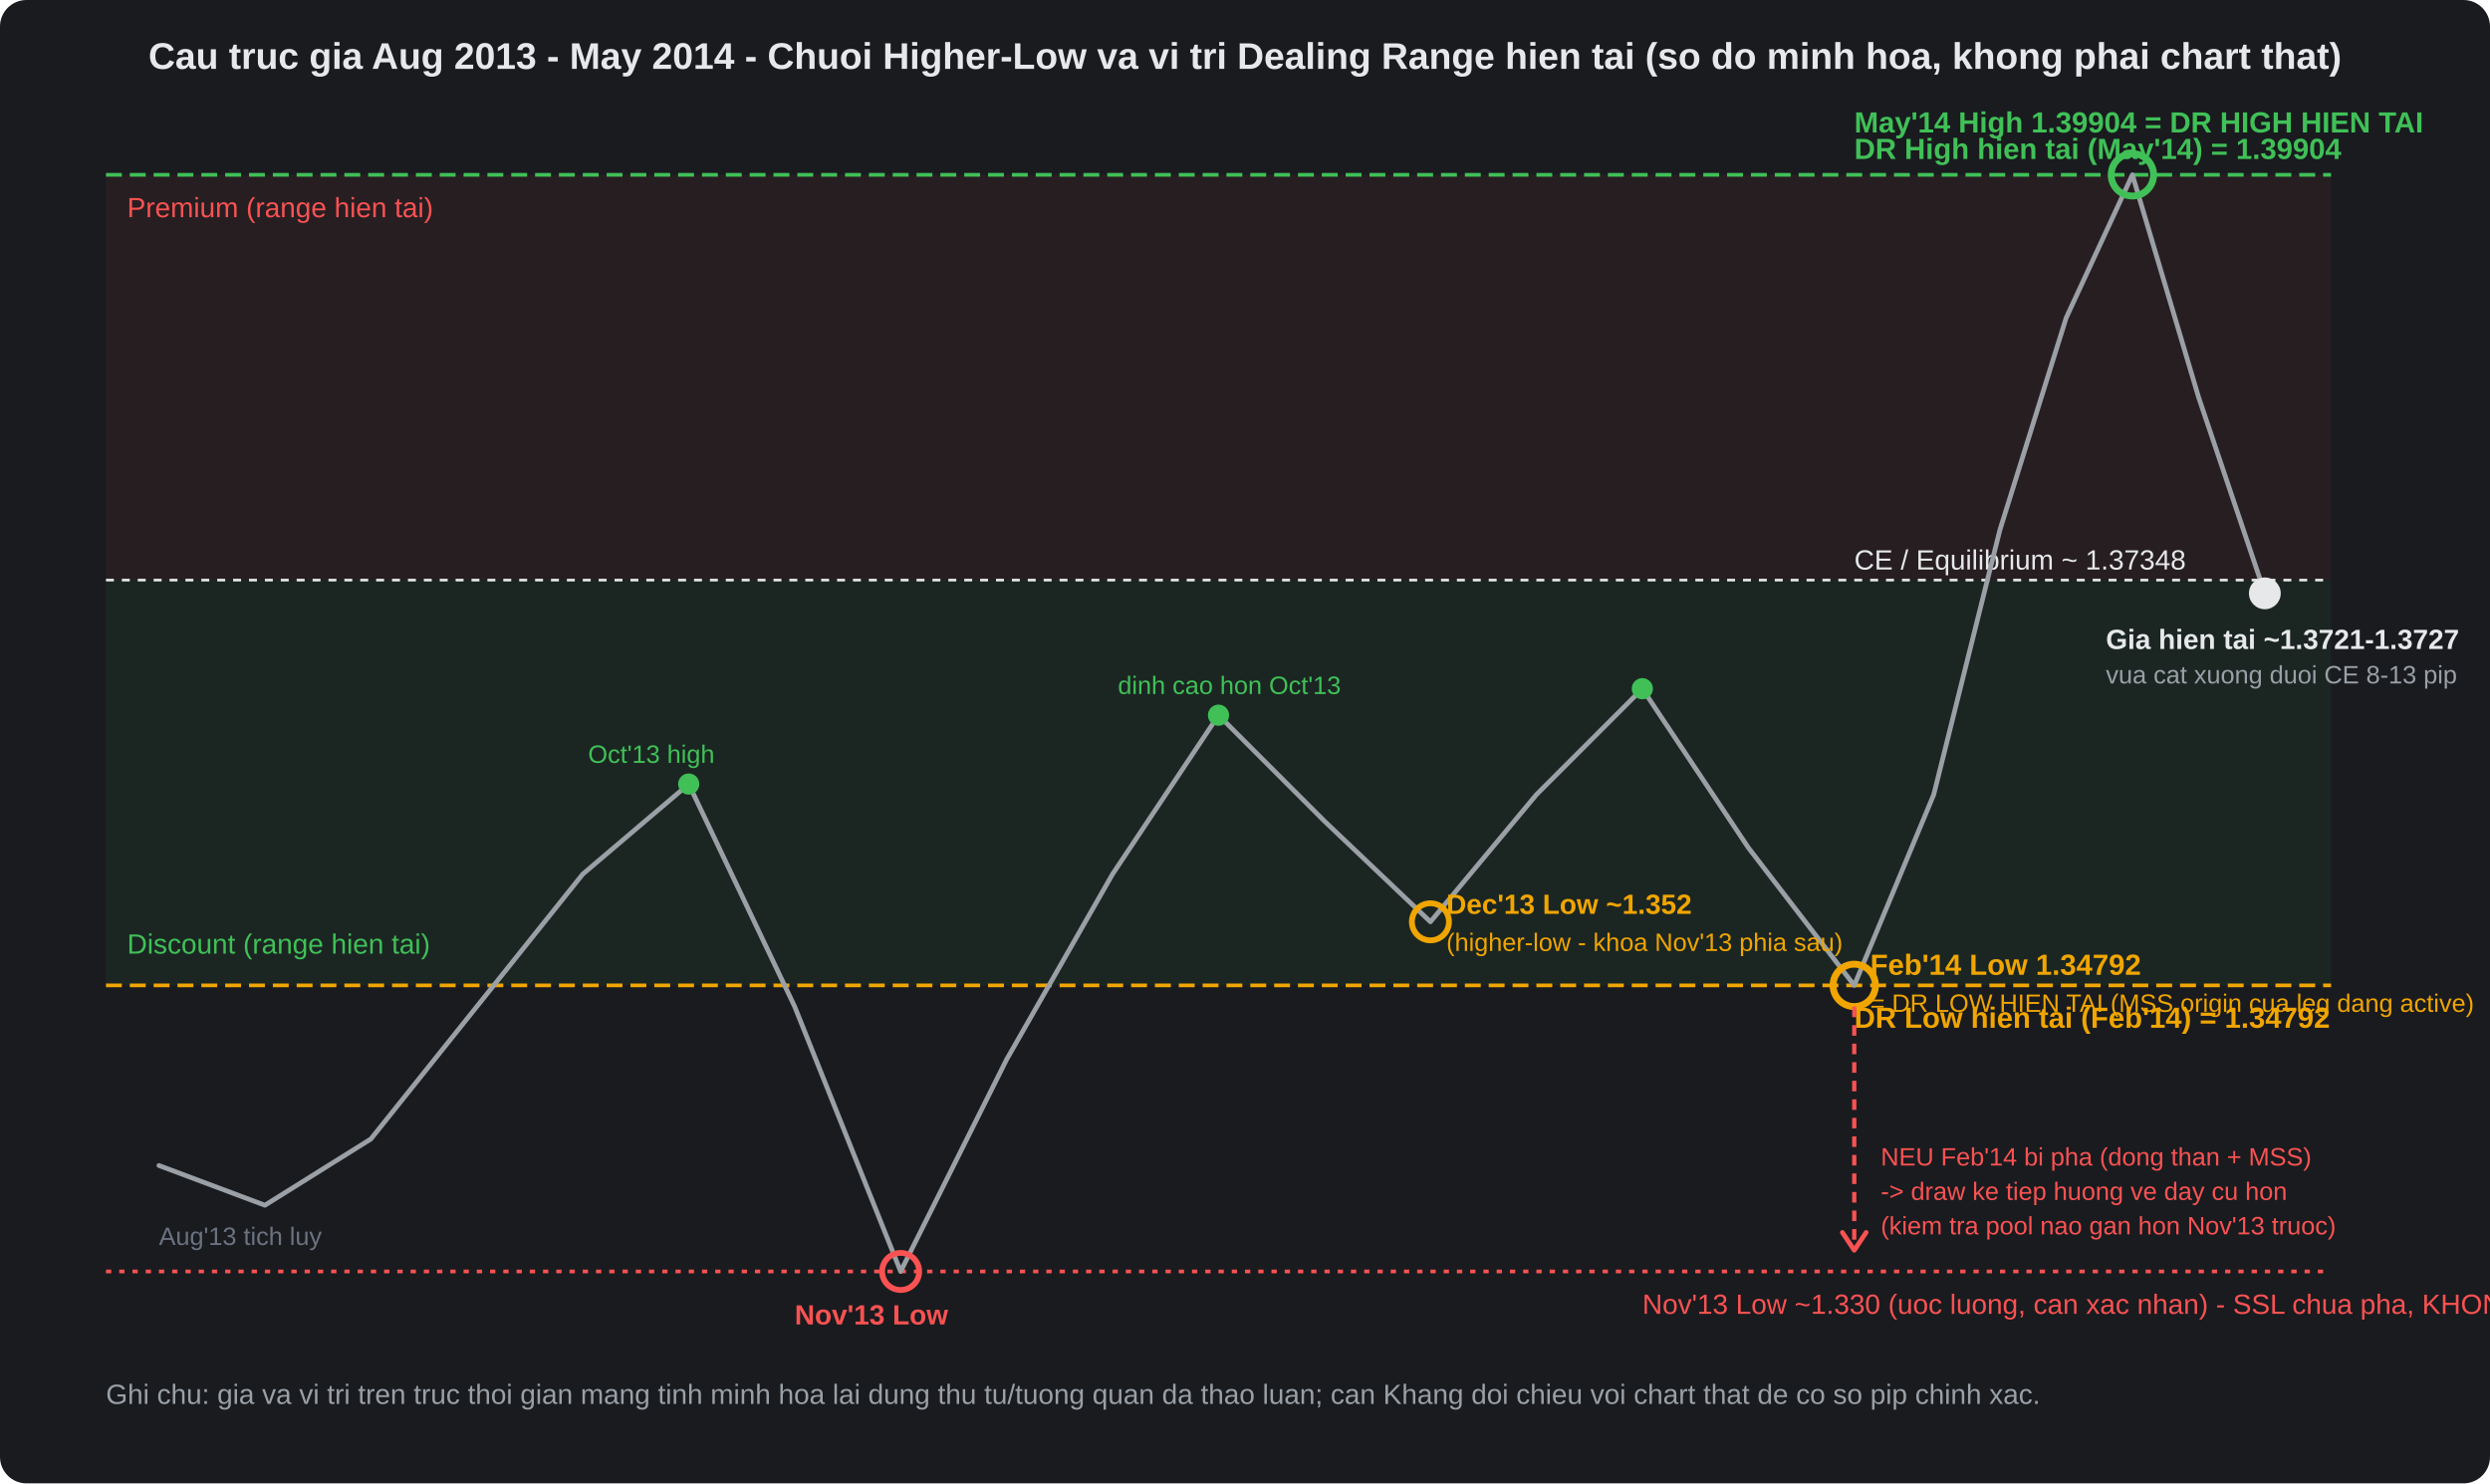
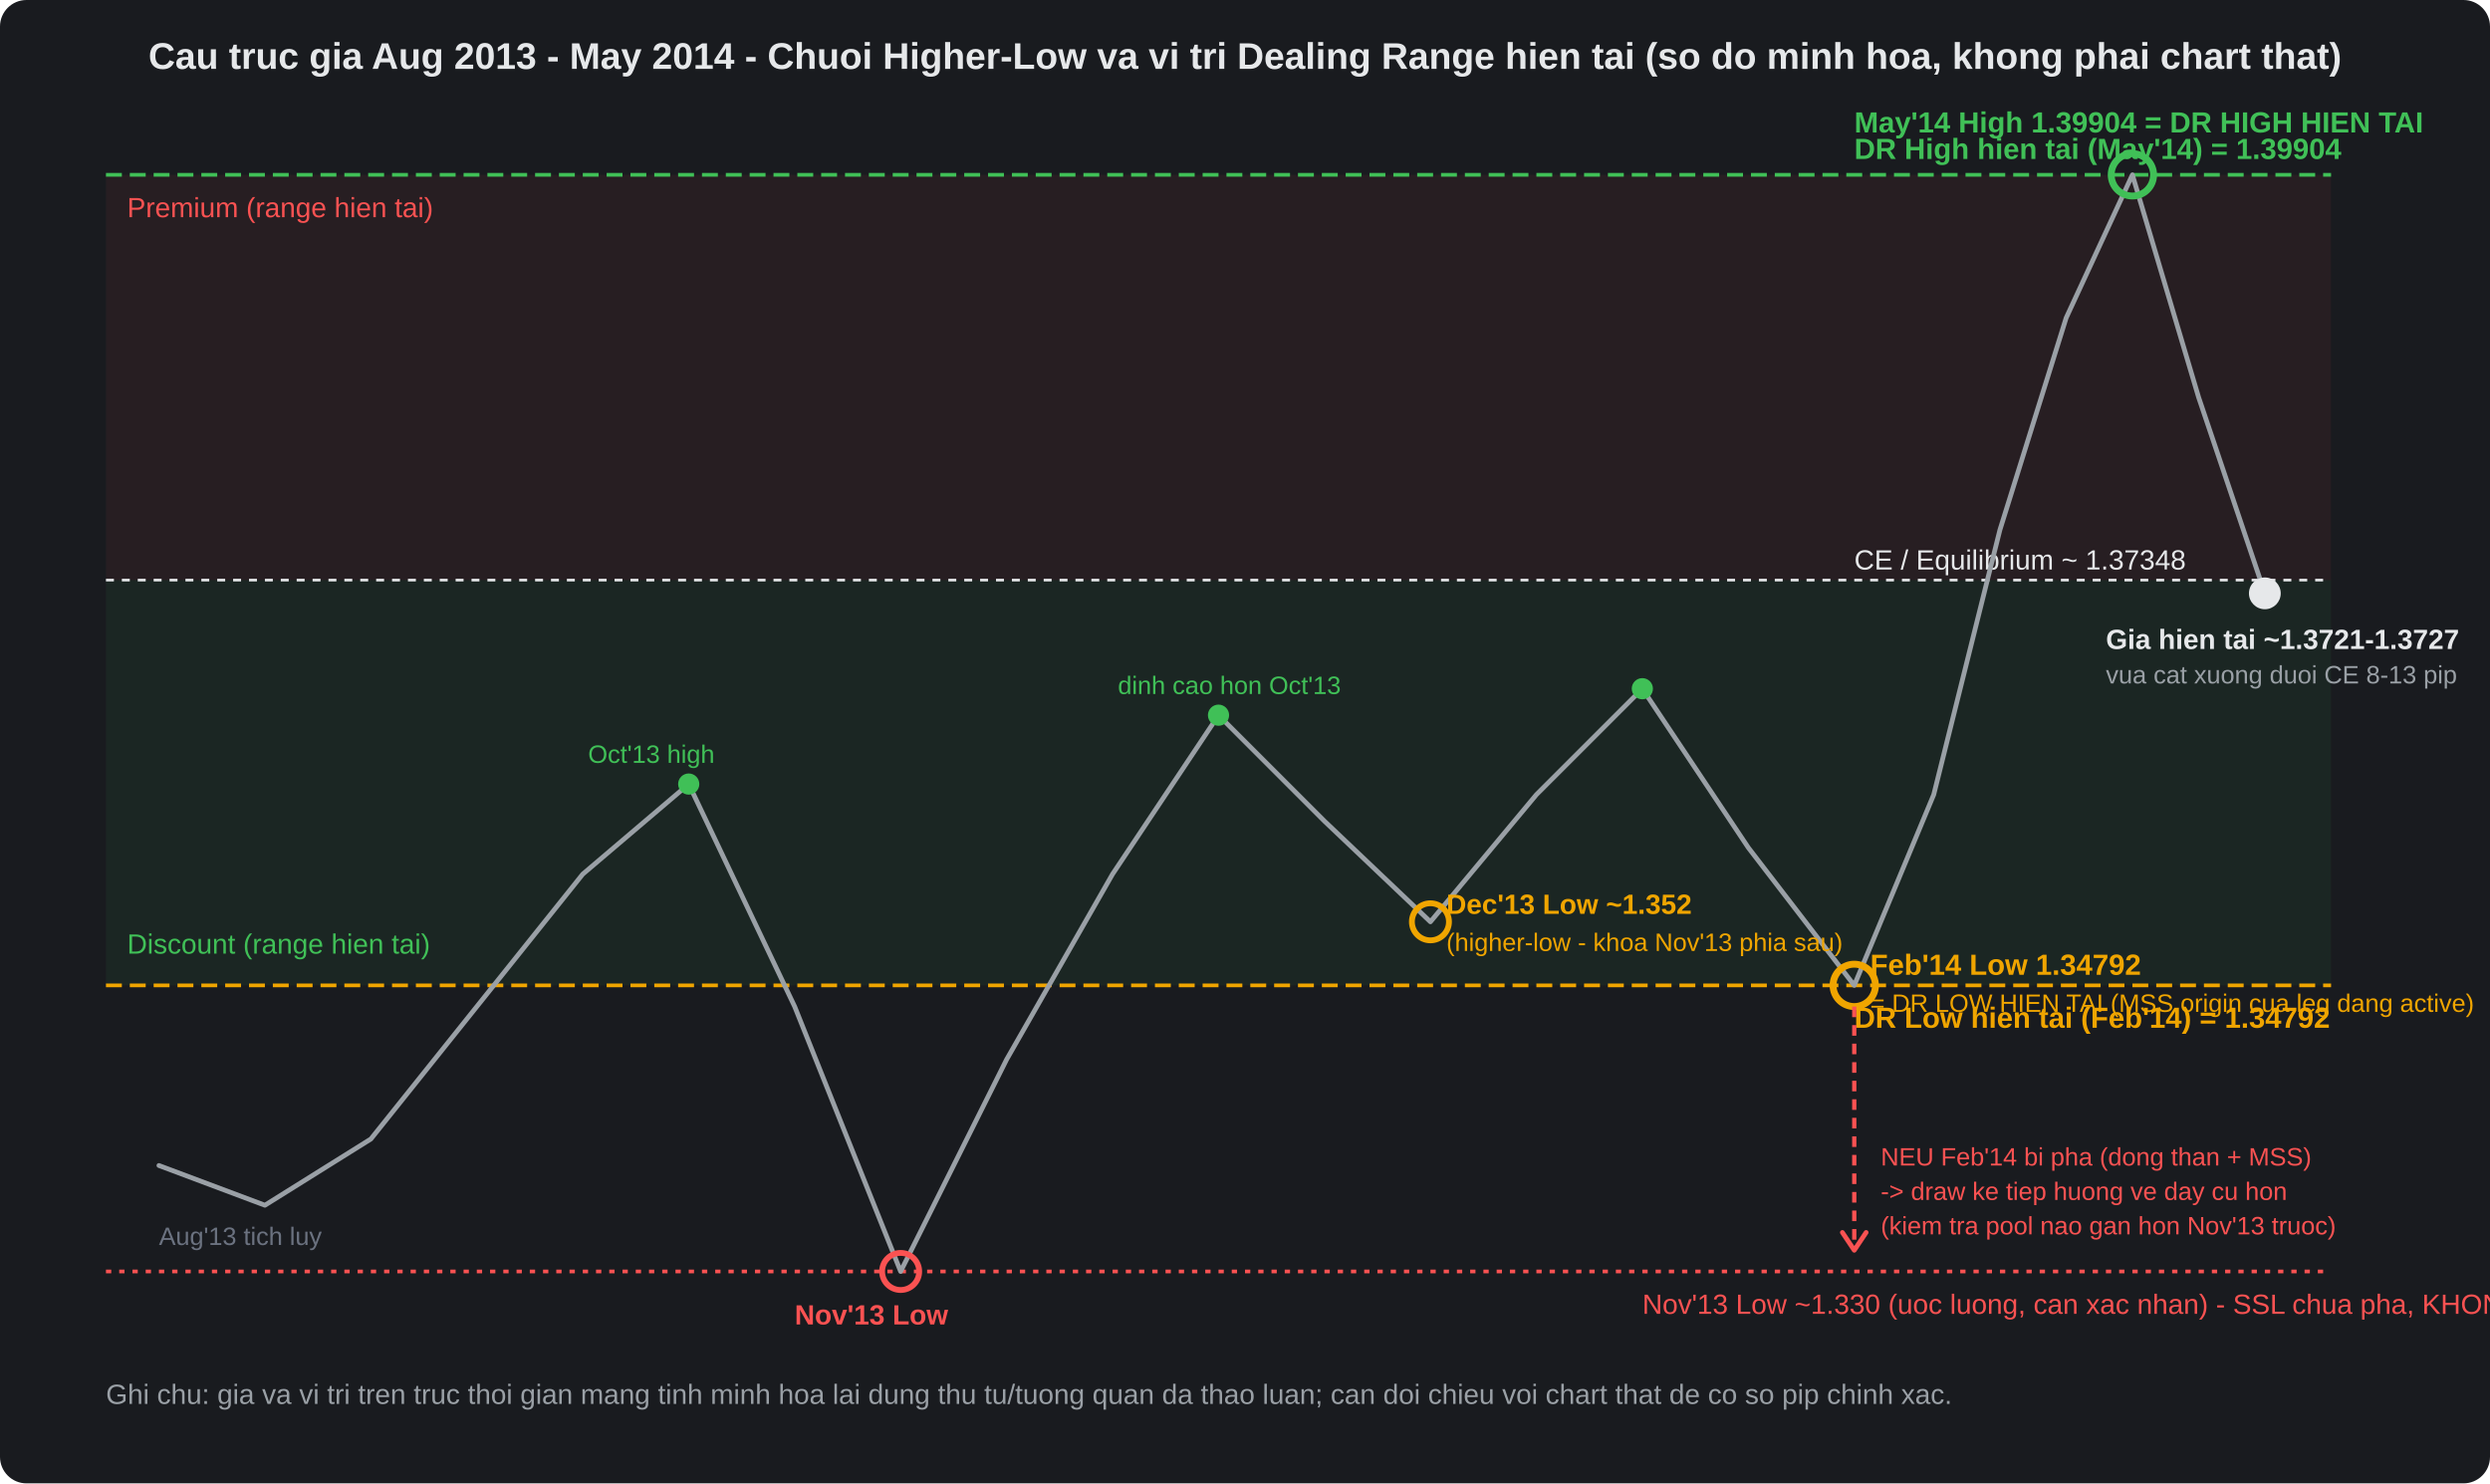
<svg xmlns="http://www.w3.org/2000/svg" width="940" height="560" viewBox="0 0 940 560" font-family="Segoe UI, Arial, sans-serif">
  <rect x="0" y="0" width="940" height="560" rx="10" fill="#191b1f" />
  <defs>
    <marker id="arR" viewBox="0 0 10 10" refX="8" refY="5" markerWidth="7" markerHeight="7" orient="auto-start-reverse">
      <path d="M2 1L8 5L2 9" fill="none" stroke="#fa5252" stroke-width="1.6" stroke-linecap="round" stroke-linejoin="round" />
    </marker>
  </defs>
  <text x="470" y="26" font-size="14" fill="#e6e8ea" text-anchor="middle" font-weight="600">Cau truc gia Aug 2013 - May 2014 - Chuoi Higher-Low va vi tri Dealing Range hien tai (so do minh hoa, khong phai chart that)</text>
  <rect x="40" y="66" width="840" height="153" fill="#fa5252" opacity="0.06" />
  <rect x="40" y="219" width="840" height="153" fill="#40c057" opacity="0.07" />
  <text x="48" y="82" font-size="10.5" fill="#fa5252">Premium (range hien tai)</text>
  <text x="48" y="360" font-size="10.5" fill="#40c057">Discount (range hien tai)</text>
  <line x1="40" y1="66" x2="880" y2="66" stroke="#40c057" stroke-width="1.4" stroke-dasharray="6 3" />
  <text x="700" y="60" font-size="11" fill="#40c057" font-weight="600">DR High hien tai (May'14) = 1.39904</text>
  <line x1="40" y1="219" x2="880" y2="219" stroke="#e6e8ea" stroke-width="1" stroke-dasharray="3 3" />
  <text x="700" y="215" font-size="10.5" fill="#e6e8ea">CE / Equilibrium ~ 1.37348</text>
  <line x1="40" y1="372" x2="880" y2="372" stroke="#f0a500" stroke-width="1.4" stroke-dasharray="6 3" />
  <text x="700" y="388" font-size="11" fill="#f0a500" font-weight="600">DR Low hien tai (Feb'14) = 1.34792</text>
  <line x1="40" y1="480" x2="880" y2="480" stroke="#fa5252" stroke-width="1.4" stroke-dasharray="2 3" />
  <text x="620" y="496" font-size="10.5" fill="#fa5252">Nov'13 Low ~1.330 (uoc luong, can xac nhan) - SSL chua pha, KHONG phai DR hien tai</text>
  <polyline points="60,440 100,455 140,430 180,380 220,330 260,296 300,380 340,480 380,400 420,330 460,270 500,310 540,348 580,300 620,260 660,320 700,372 730,300 755,200 780,120 805,66 830,150 855,224" fill="none" stroke="#9aa0a6" stroke-width="1.8" stroke-linecap="round" stroke-linejoin="round" />
  <text x="60" y="470" font-size="9.5" fill="#6b7280">Aug'13 tich luy</text>
  <circle cx="260" cy="296" r="4" fill="#40c057" />
  <text x="222" y="288" font-size="9.5" fill="#40c057">Oct'13 high</text>
  <circle cx="340" cy="480" r="7" fill="none" stroke="#fa5252" stroke-width="2.2" />
  <text x="300" y="500" font-size="10.5" fill="#fa5252" font-weight="600">Nov'13 Low</text>
  <circle cx="460" cy="270" r="4" fill="#40c057" />
  <text x="422" y="262" font-size="9.5" fill="#40c057">dinh cao hon Oct'13</text>
  <circle cx="540" cy="348" r="7" fill="none" stroke="#f0a500" stroke-width="2.2" />
  <text x="546" y="345" font-size="10.5" fill="#f0a500" font-weight="600">Dec'13 Low ~1.352</text>
  <text x="546" y="359" font-size="9.5" fill="#f0a500">(higher-low - khoa Nov'13 phia sau)</text>
  <circle cx="620" cy="260" r="4" fill="#40c057" />
  <circle cx="700" cy="372" r="8" fill="none" stroke="#f0a500" stroke-width="2.6" />
  <text x="706" y="368" font-size="11" fill="#f0a500" font-weight="700">Feb'14 Low 1.34792</text>
  <text x="706" y="382" font-size="9.5" fill="#f0a500">= DR LOW HIEN TAI (MSS origin cua leg dang active)</text>
  <circle cx="805" cy="66" r="8" fill="none" stroke="#40c057" stroke-width="2.6" />
  <text x="700" y="50" font-size="11" fill="#40c057" font-weight="700">May'14 High 1.39904 = DR HIGH HIEN TAI</text>
  <circle cx="855" cy="224" r="6" fill="#e6e8ea" />
  <text x="795" y="245" font-size="10.5" fill="#e6e8ea" font-weight="600">Gia hien tai ~1.3721-1.3727</text>
  <text x="795" y="258" font-size="9.5" fill="#9aa0a6">vua cat xuong duoi CE 8-13 pip</text>
  <line x1="700" y1="380" x2="700" y2="472" stroke="#fa5252" stroke-width="1.6" stroke-dasharray="4 3" marker-end="url(#arR)" />
  <text x="710" y="440" font-size="9.5" fill="#fa5252">NEU Feb'14 bi pha (dong than + MSS)</text>
  <text x="710" y="453" font-size="9.5" fill="#fa5252">-&gt; draw ke tiep huong ve day cu hon</text>
  <text x="710" y="466" font-size="9.5" fill="#fa5252">(kiem tra pool nao gan hon Nov'13 truoc)</text>
-   <text x="40" y="530" font-size="10.5" fill="#9aa0a6">Ghi chu: gia va vi tri tren truc thoi gian mang tinh minh hoa lai dung thu tu/tuong quan da thao luan; can Khang doi chieu voi chart that de co so pip chinh xac.</text>
+   <text x="40" y="530" font-size="10.5" fill="#9aa0a6">Ghi chu: gia va vi tri tren truc thoi gian mang tinh minh hoa lai dung thu tu/tuong quan da thao luan; can  doi chieu voi chart that de co so pip chinh xac.</text>
</svg>
